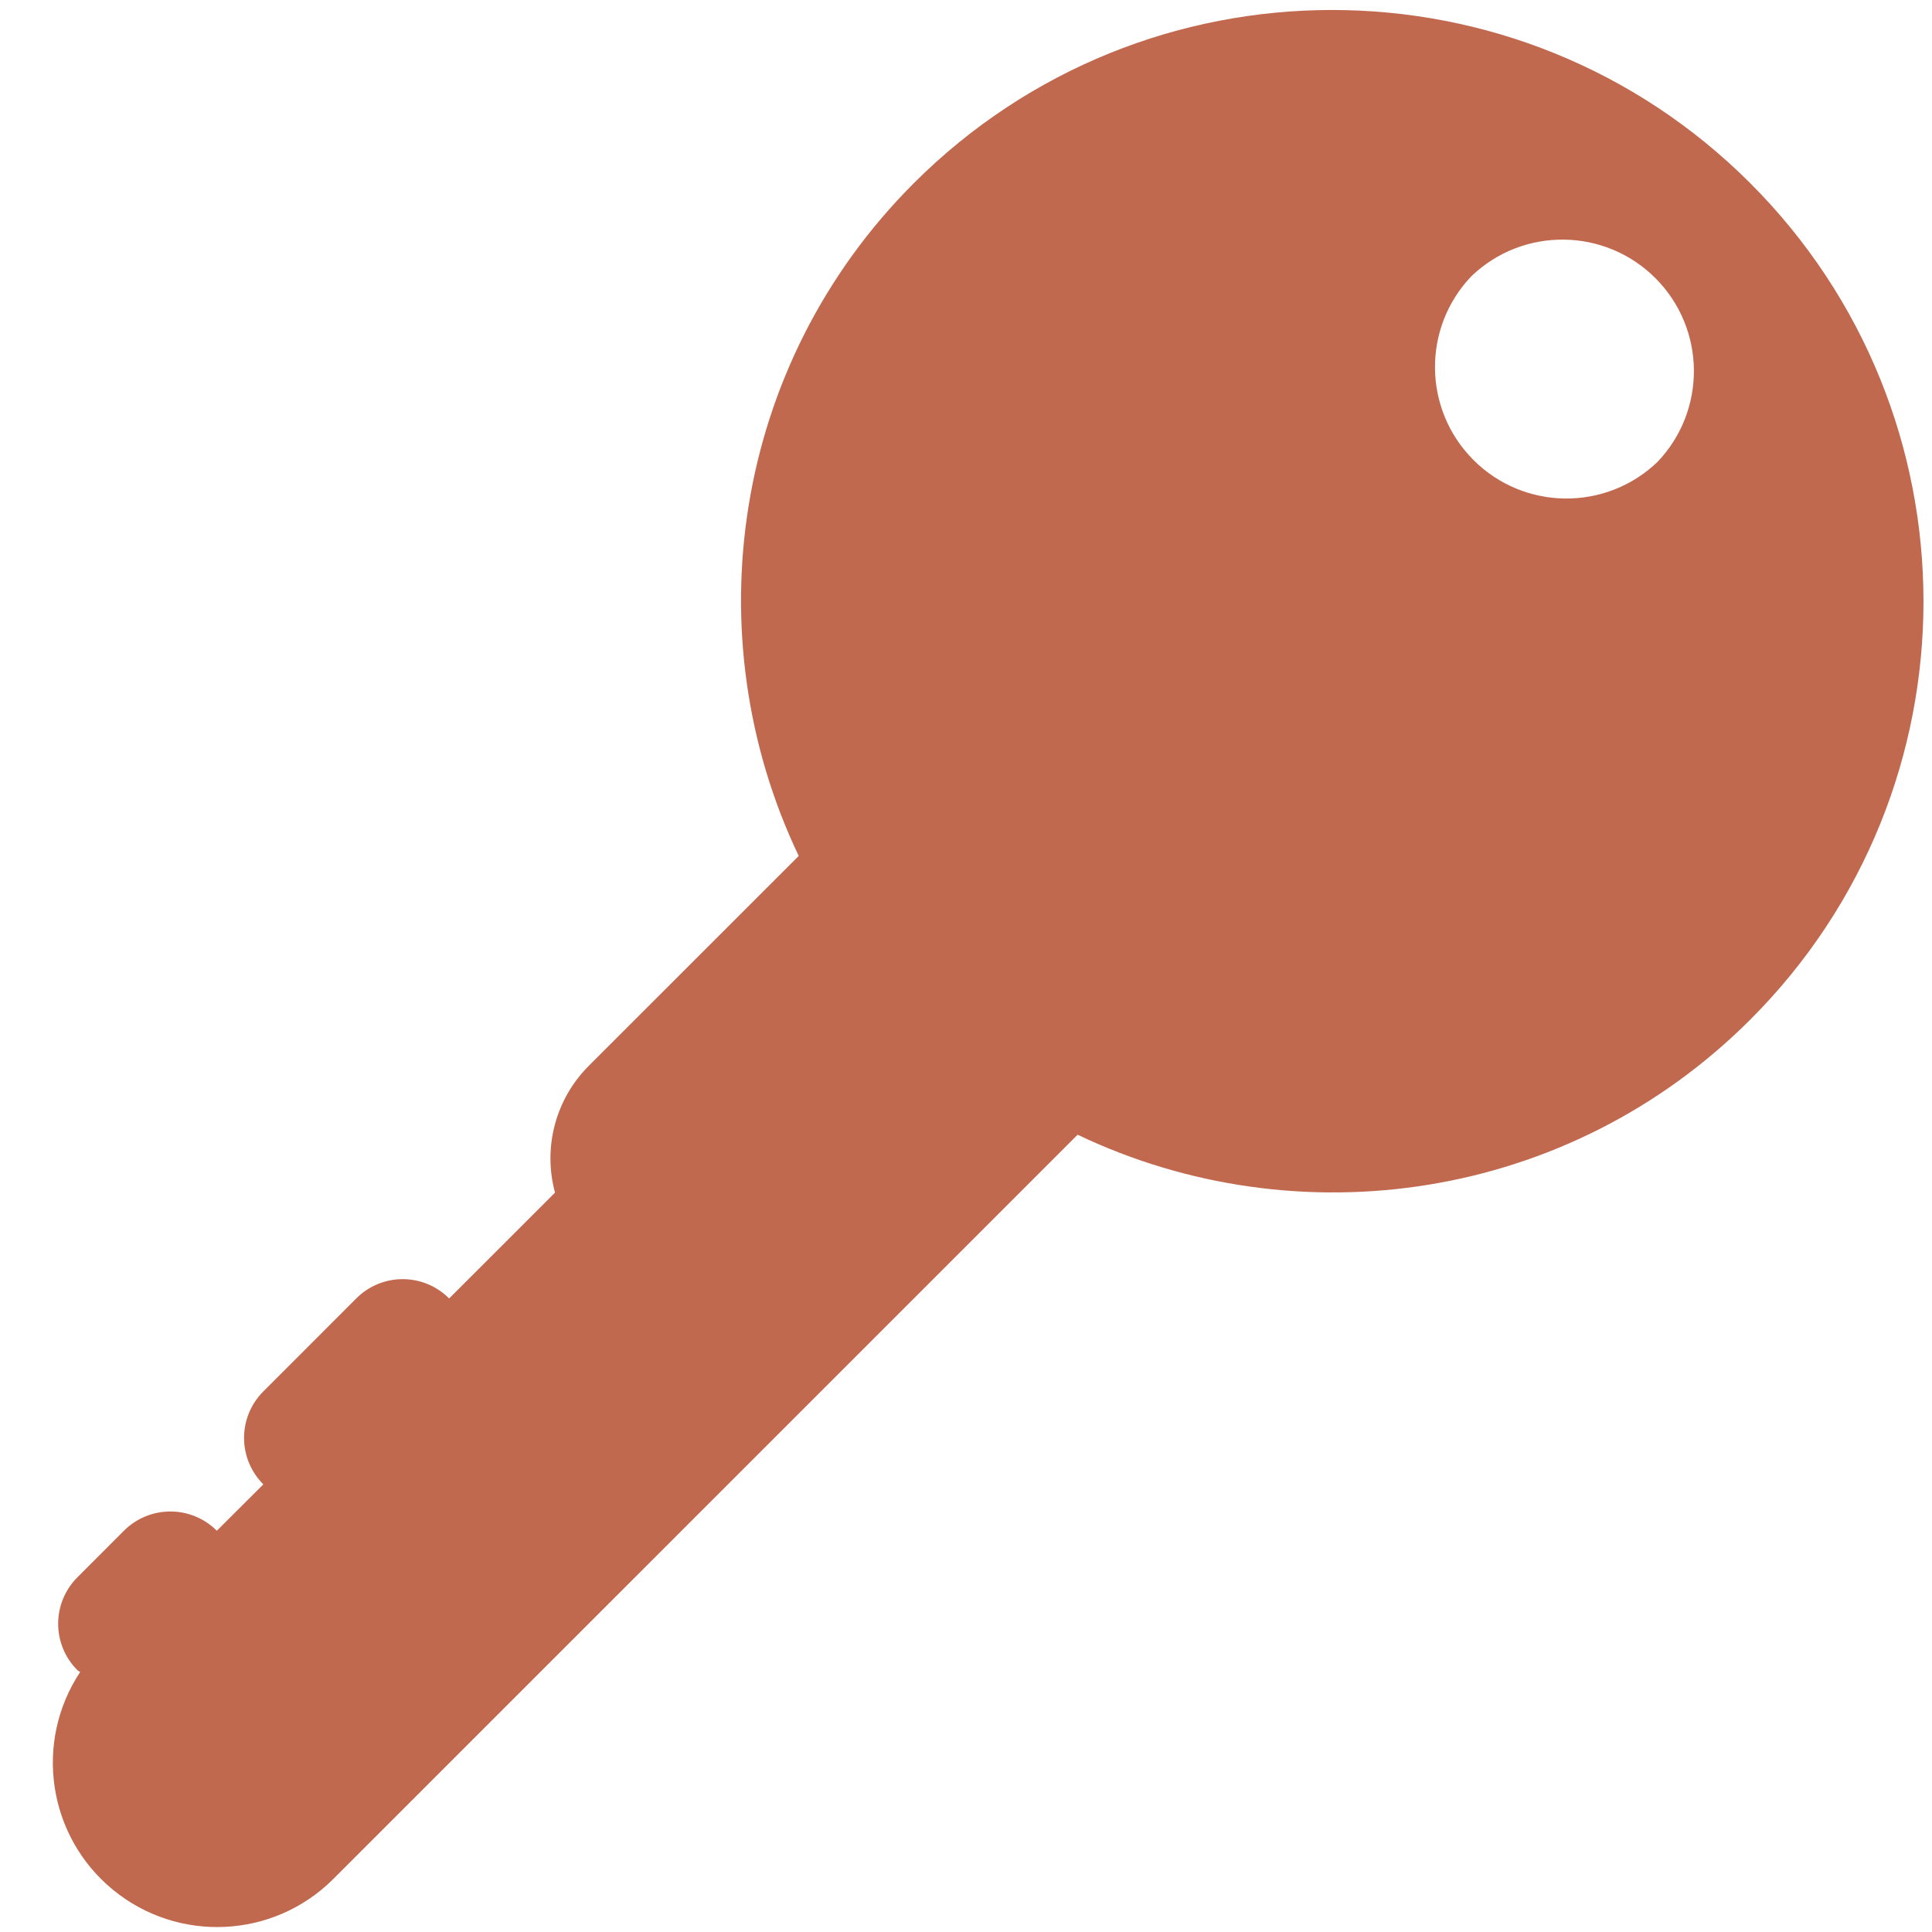
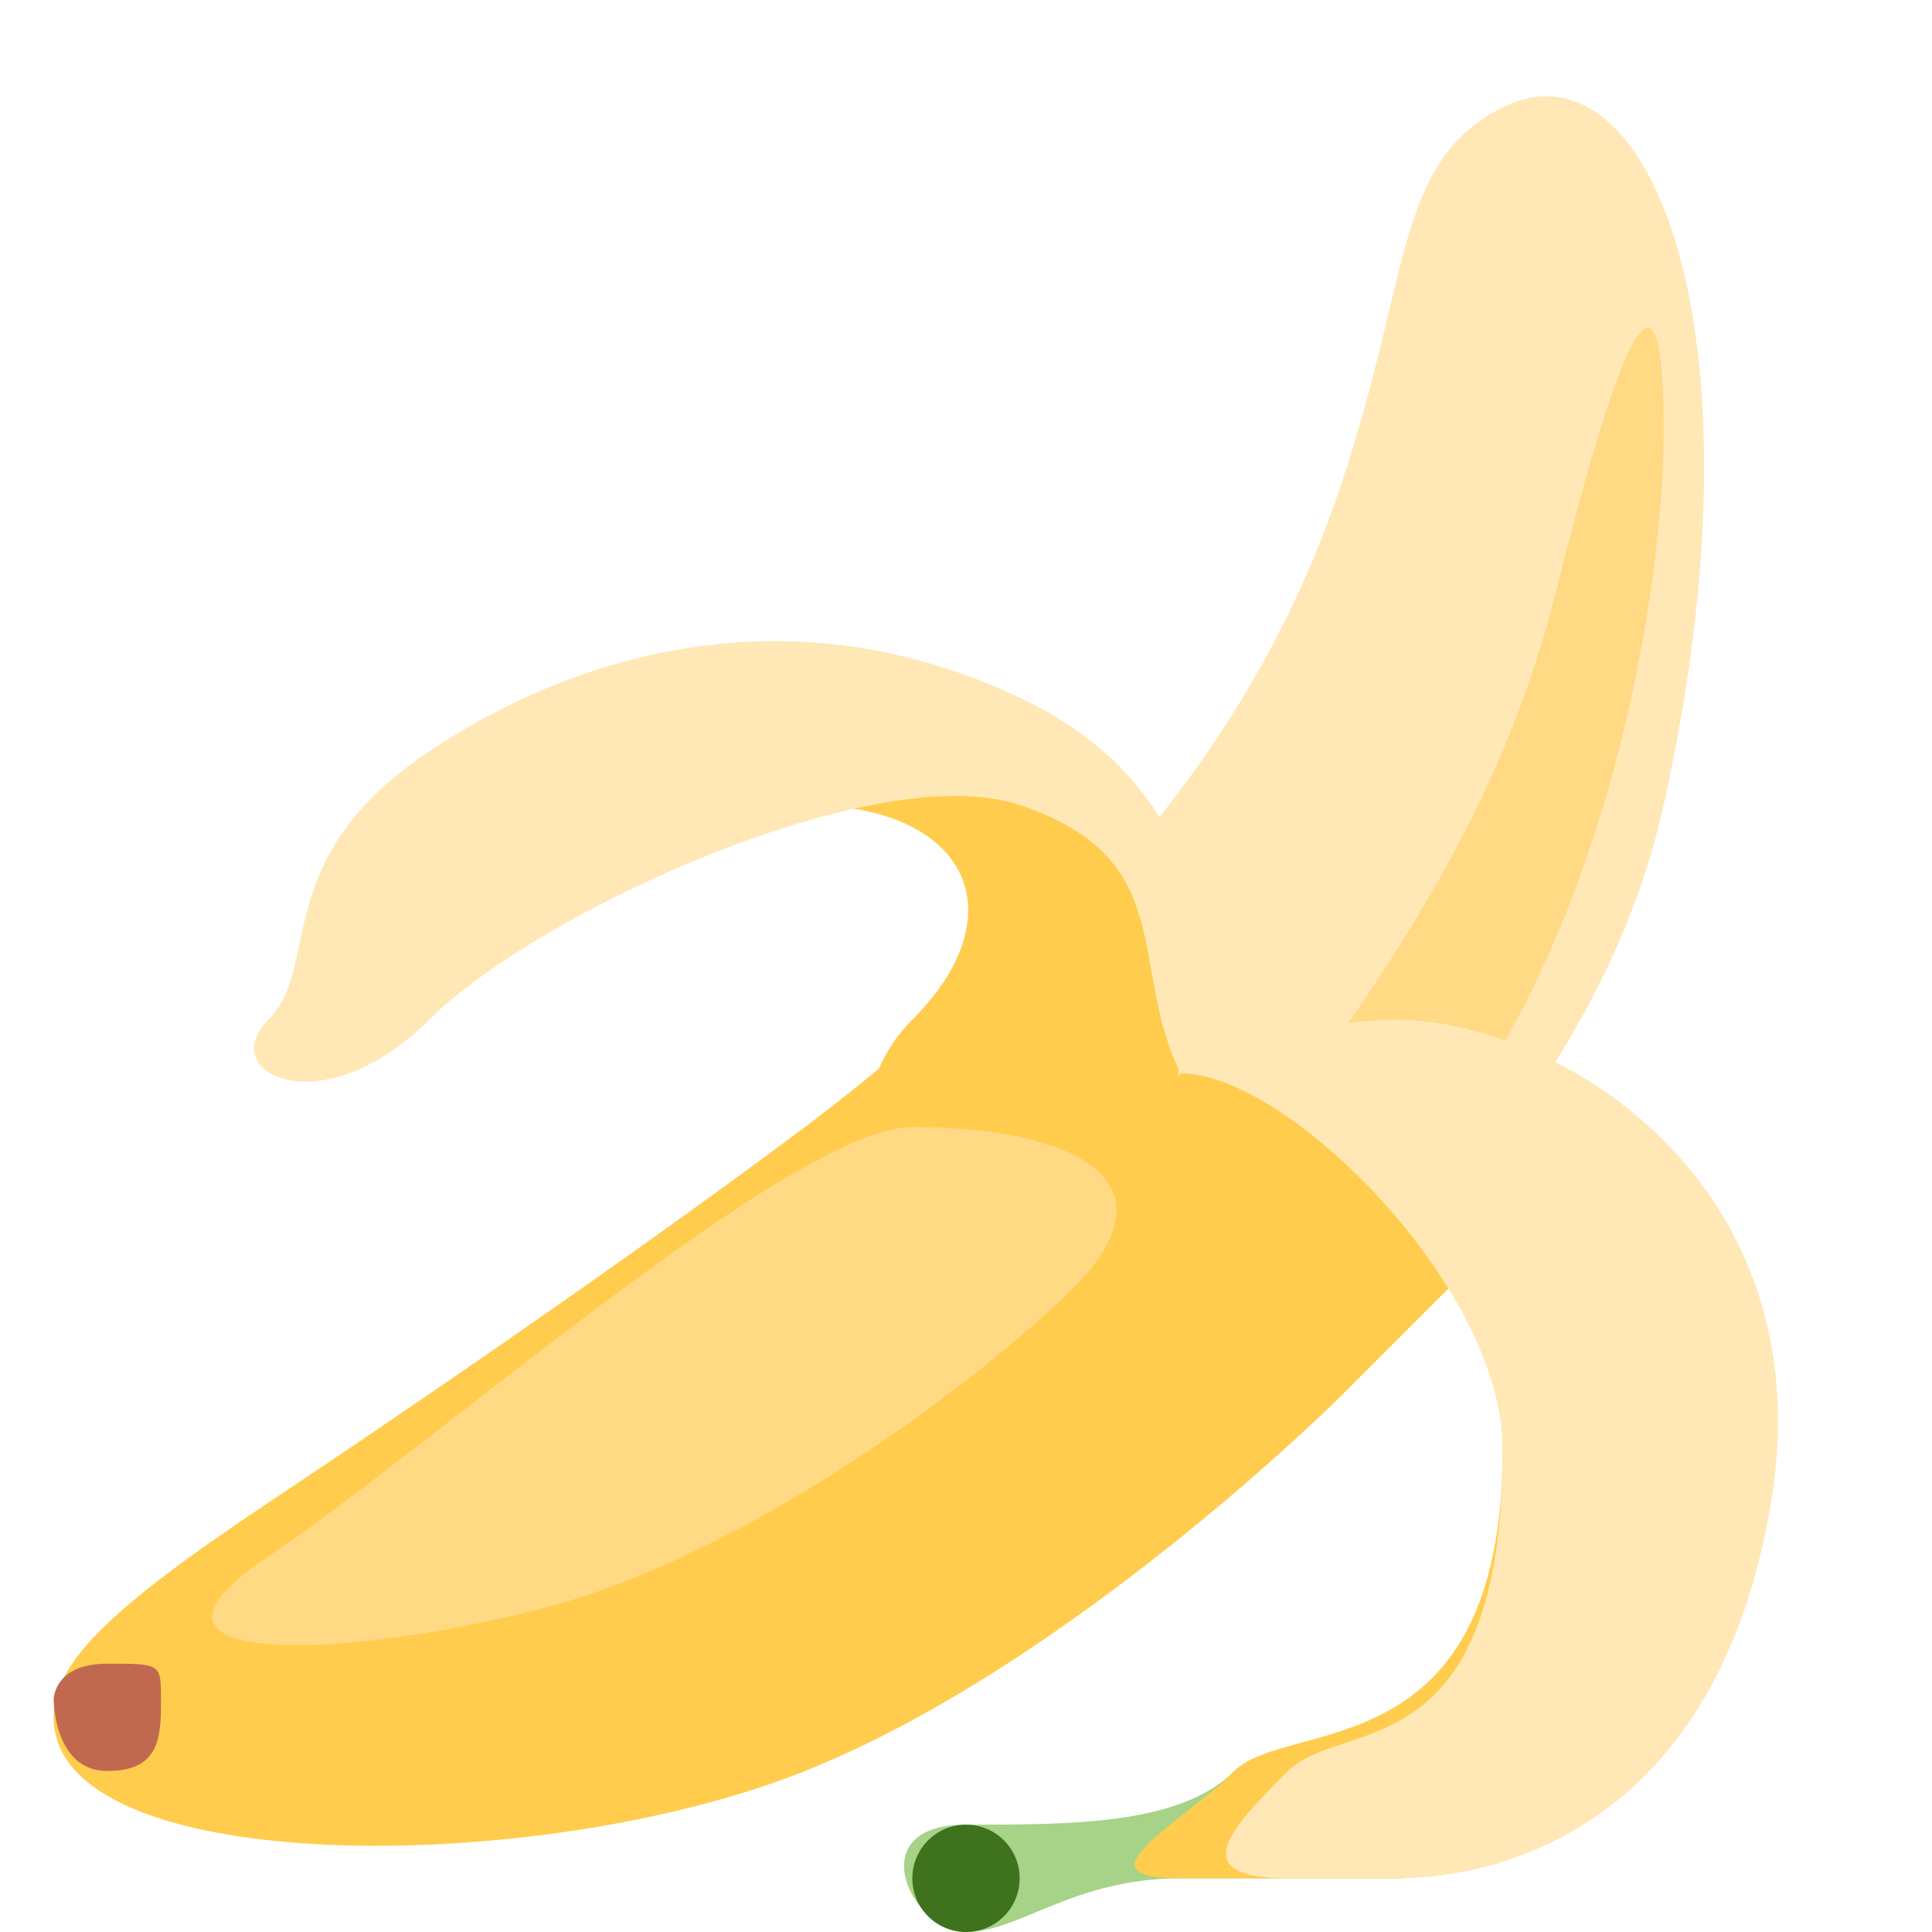
<svg xmlns="http://www.w3.org/2000/svg" viewBox="0 0 36 36">
-   <path fill="#C1694F" d="M32.614 3.414C28.31-.89 21.332-.89 17.027 3.414c-3.391 3.392-4.098 8.439-2.144 12.535l-3.916 3.915a2.439 2.439 0 0 0-.625 2.359l-1.973 1.972a1.22 1.22 0 0 0-1.731 0l-1.731 1.732a1.223 1.223 0 0 0 0 1.732l-.867.864a1.224 1.224 0 0 0-1.731 0l-.866.867a1.223 1.223 0 0 0 0 1.732c.015.016.036.02.051.033a3.062 3.062 0 0 0 4.711 3.863L20.08 21.144c4.097 1.955 9.144 1.247 12.535-2.146 4.302-4.302 4.302-11.28-.001-15.584zm-1.731 5.195a2.45 2.45 0 0 1-3.464-3.464 2.45 2.45 0 0 1 3.464 3.464z" />
+   <path fill="#FFE8B6" d="M28 2c2.684-1.342 5 4 3 13-1.106 4.977-5 9-9 12s-11-1-7-5 8-7 10-13c1.304-3.912 1-6 3-7z" />
+   <path fill="#FFD983" d="M31 8c0 3-1 9-4 13s-7 5-4 1 5-7 6-11 2-7 2-3z" />
+   <path fill="#FFCC4D" d="M22 20c-.296.592 1.167-3.833-3-6-1.984-1.032-10 1-4 1 3 0 4 2 2 4a2.918 2.918 0 0 0-.622.912c-.417.346-.873.709-1.378 1.088-2.263 1.697-5.84 4.227-10 7-3 2-4 3-4 4 0 3 9 3 14 1s10-7 10-7l4-4c-3-4-7-2-7-2z" />
+   <path fill="#FFE8B6" d="M22 20s1.792-4.729-3-7c-4.042-1.916-8-1-11 1s-2 4-3 5 1 2 3 0 8.316-4.895 11-4c3 1 2 2.999 3 5z" />
+   <path fill="#A6D388" d="M26 35h-4c-2 0-3 1-4 1s-2-2 0-2 4 0 5-1 5 2 3 2z" />
+   <circle cx="18" cy="35" r="1" fill="#3E721D" />
+   <path fill="#FFCC4D" d="M32.208 28S28 35 26 35h-4c-2 0 0-1 1-2s5 0 5-6c0-3 4.208 1 4.208 1z" />
+   <path fill="#FFE8B6" d="M26 19c3 0 8 3 7 9s-5 7-7 7h-2c-2 0-1-1 0-2s4 0 4-6c0-3-4-7-6-7 0 0 2-1 4-1z" />
+   <path fill="#FFD983" d="M17 21c3 0 5 1 3 3-1.581 1.581-6 5-10 6s-8 1-5-1 9.764-8 12-8z" />
+   <path fill="#C1694F" d="M2 31c1 0 1 0 1 .667C3 32.333 3 33 2 33s-1-1.333-1-1.333S1 31 2 31z" />
</svg>
